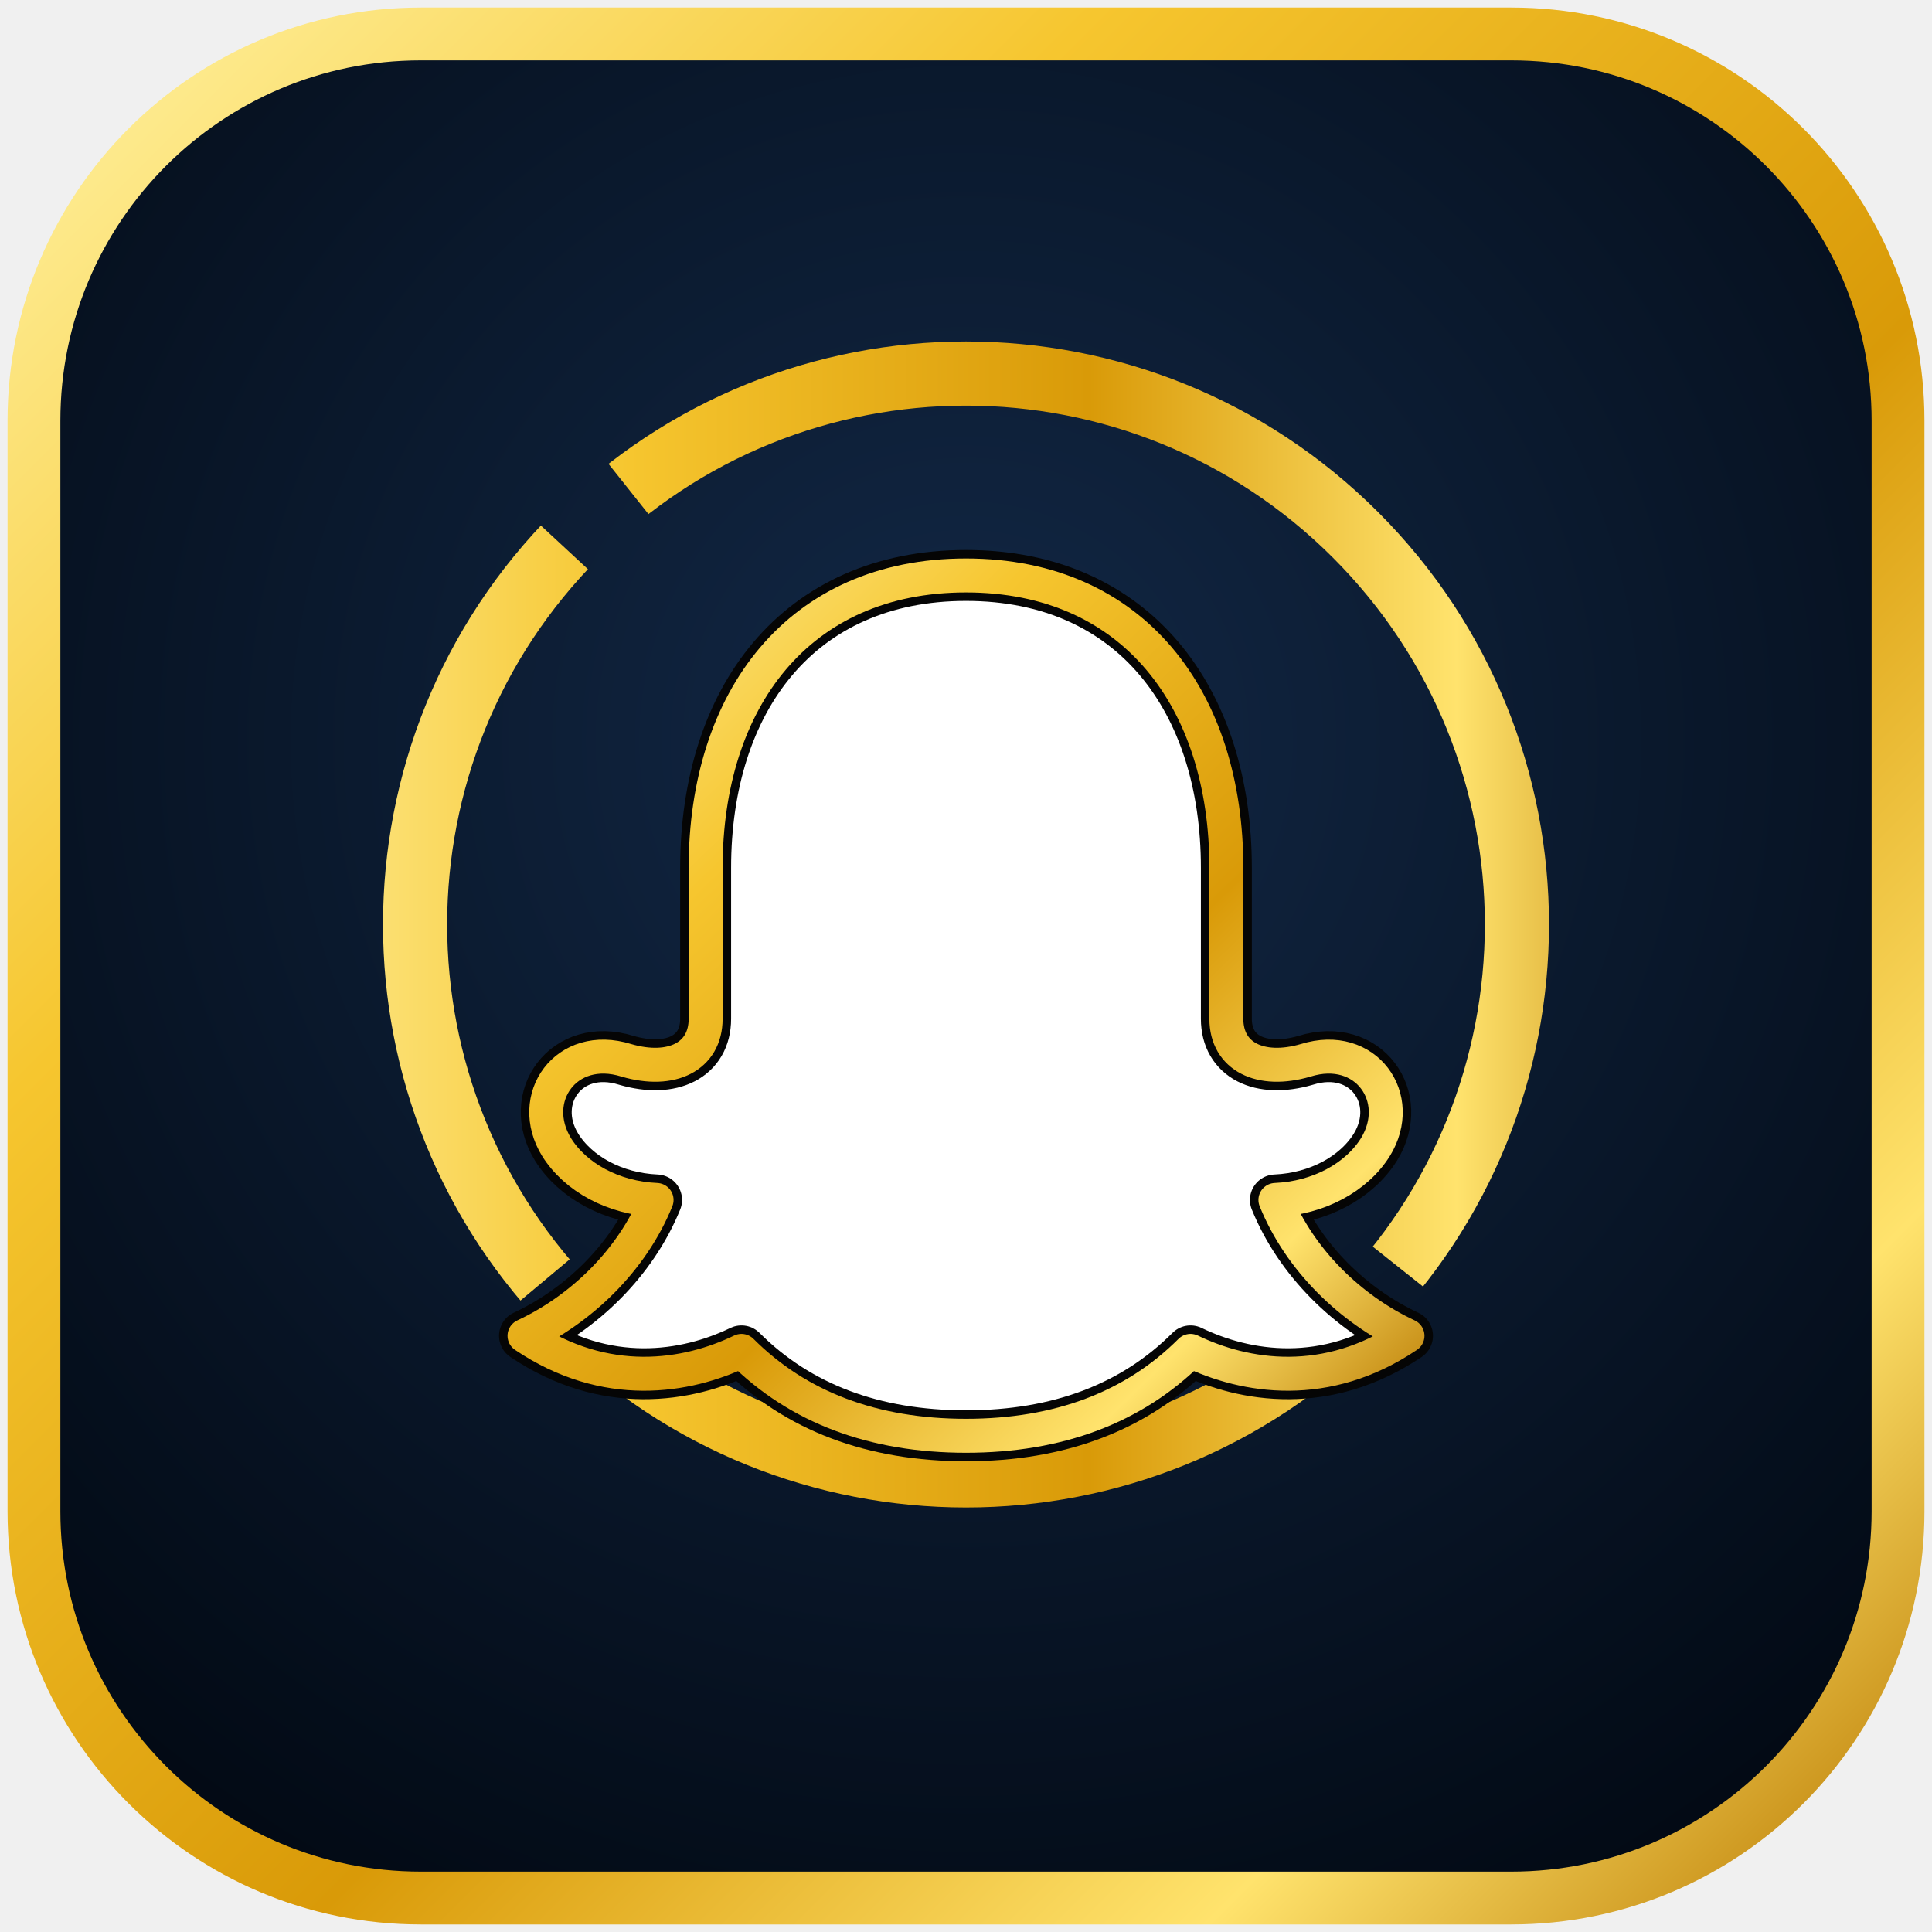
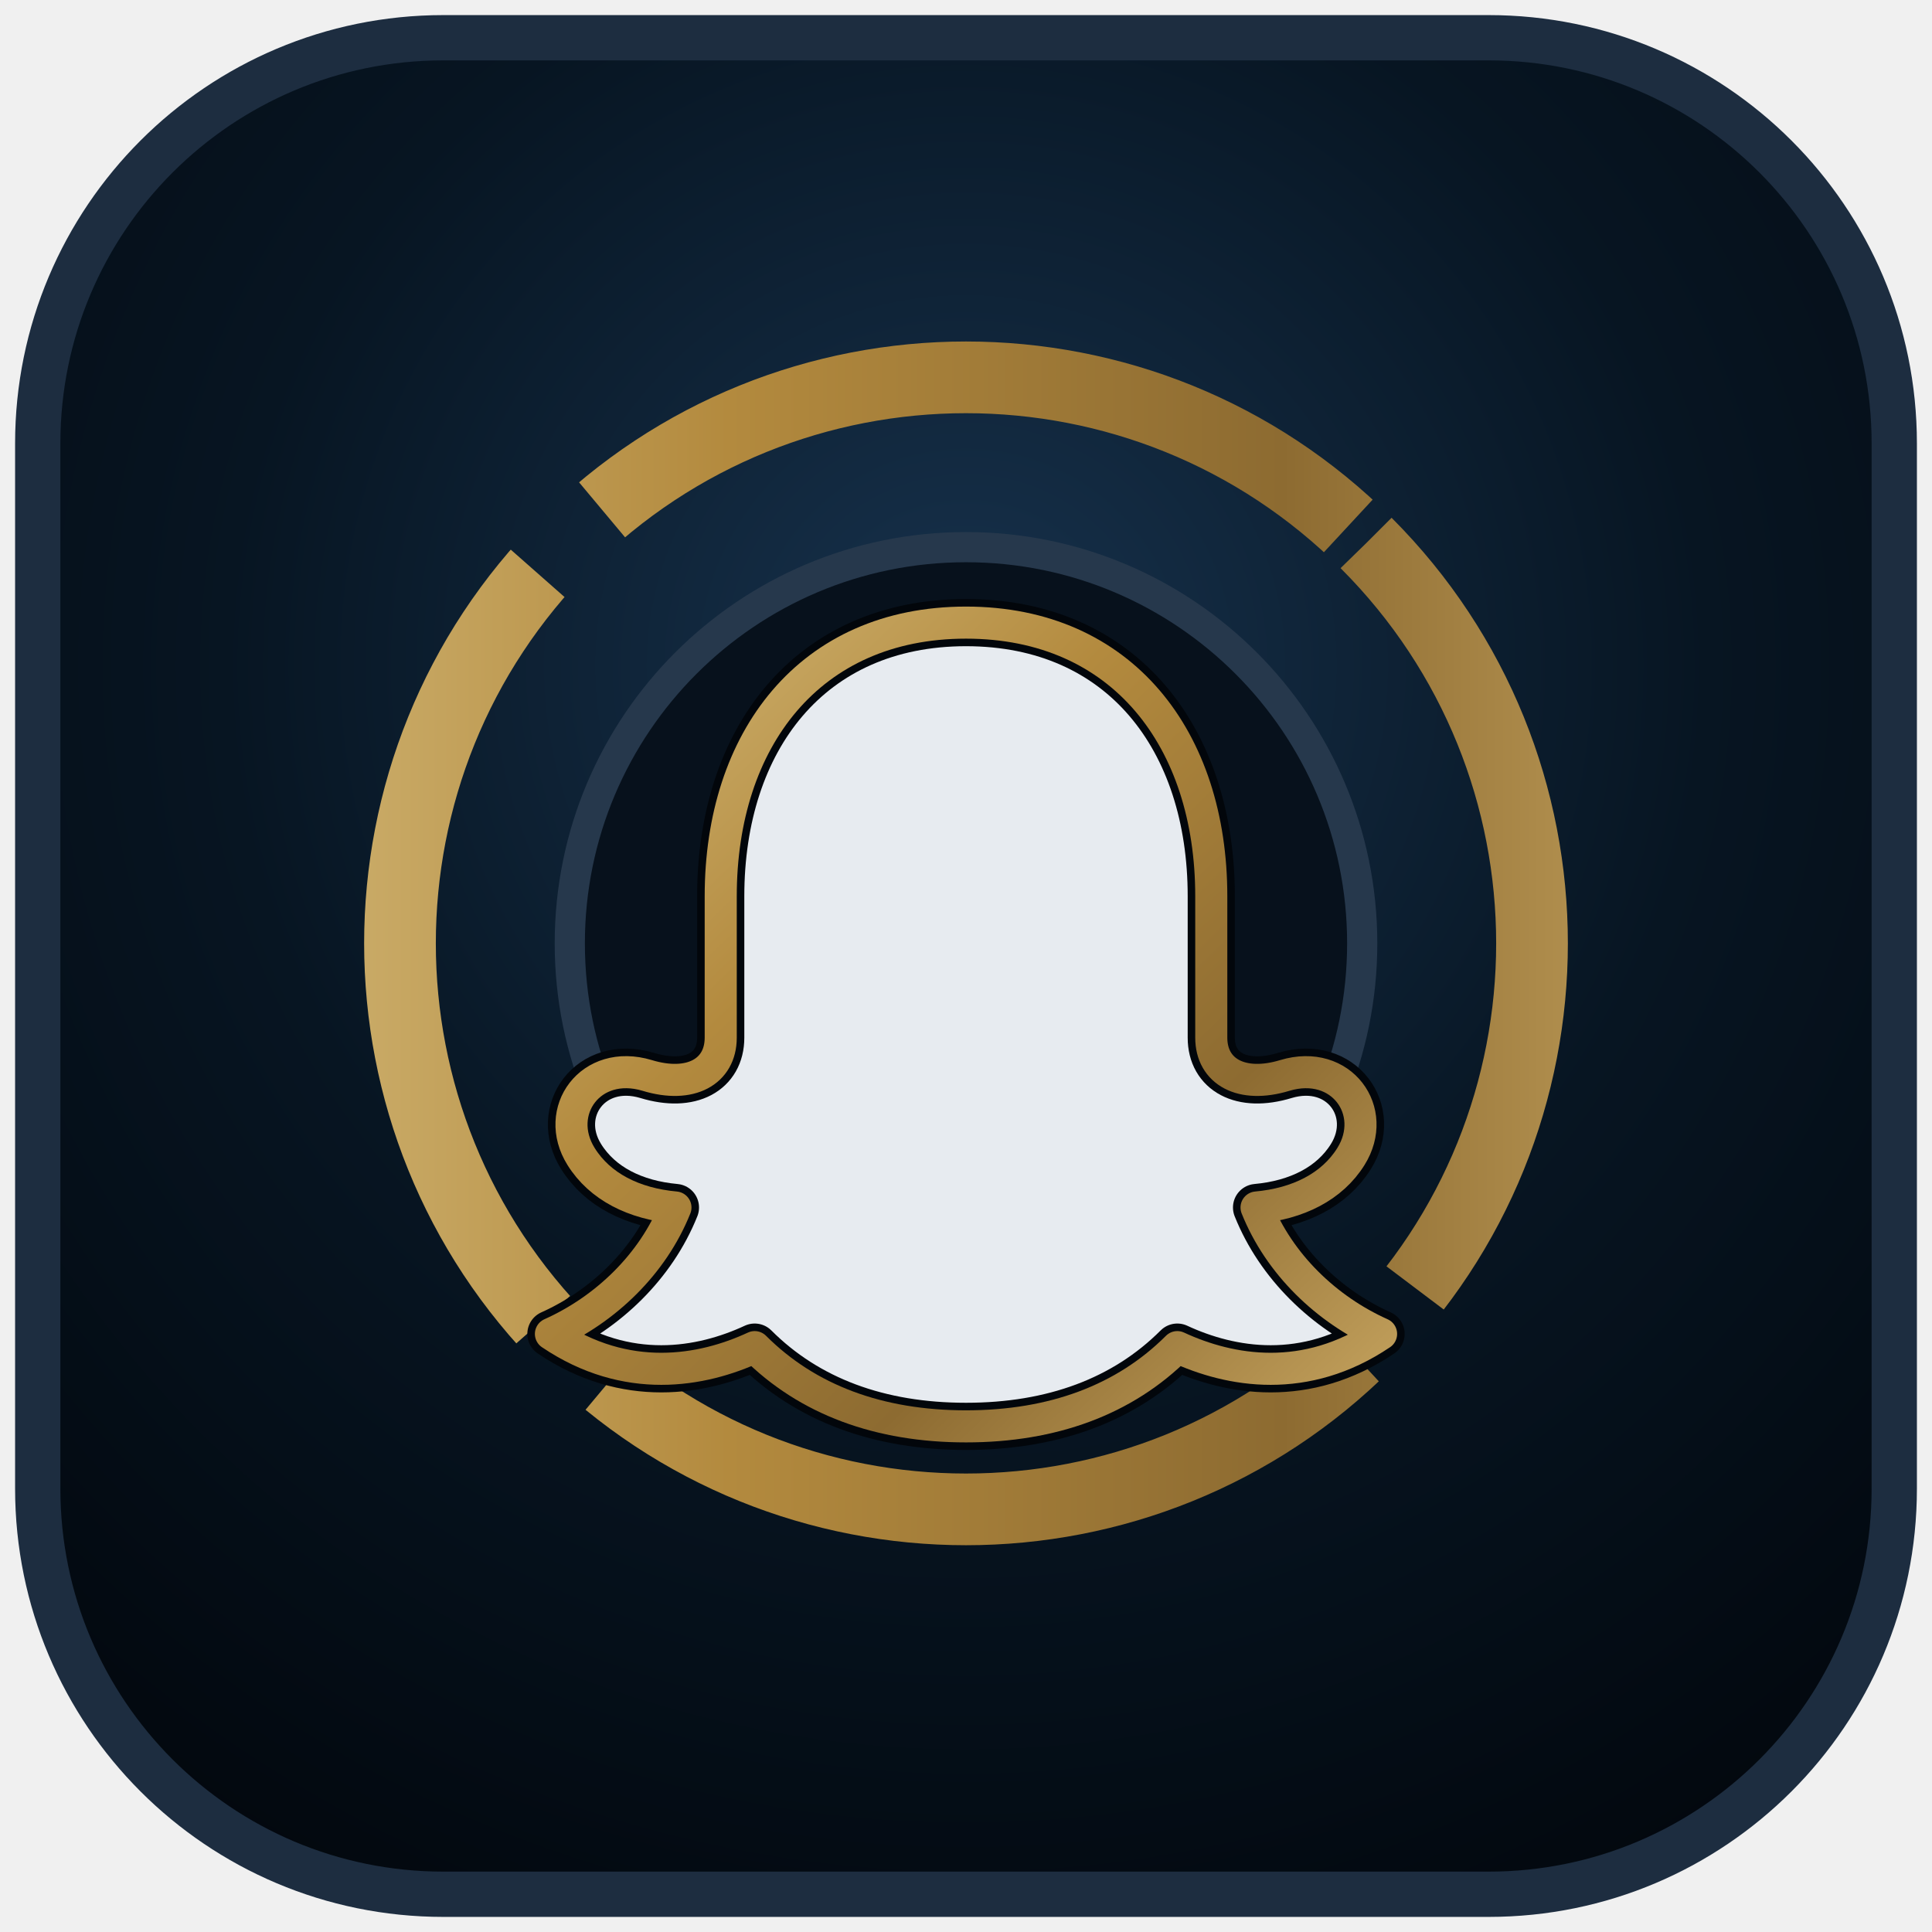
<svg xmlns="http://www.w3.org/2000/svg" viewBox="0 0 1024 1024">
  <defs>
-     <radialGradient id="bg" cx="50%" cy="38%" r="72%">
-       <stop offset="0" stop-color="#122846" />
-       <stop offset="1" stop-color="#020913" />
+     <radialGradient id="bg" cx="50%" cy="34%" r="76%">
+       <stop offset="0" stop-color="#17324d" />
+       <stop offset=".52" stop-color="#071522" />
+       <stop offset="1" stop-color="#02070d" />
    </radialGradient>
-     <linearGradient id="gold" x1="0" y1="0" x2="1" y2="1">
-       <stop stop-color="#fff2a2" />
-       <stop offset=".28" stop-color="#f6c62f" />
-       <stop offset=".58" stop-color="#d99a08" />
-       <stop offset=".82" stop-color="#ffe36d" />
-       <stop offset="1" stop-color="#b97900" />
+     <linearGradient id="bronze" x1="0" y1="0" x2="1" y2="1">
+       <stop stop-color="#d4ba7a" />
+       <stop offset=".35" stop-color="#b38a3e" />
+       <stop offset=".7" stop-color="#8d6b31" />
+       <stop offset="1" stop-color="#c6a45f" />
    </linearGradient>
  </defs>
-   <rect x="18" y="18" width="988" height="988" rx="205" fill="url(#bg)" stroke="url(#gold)" stroke-width="28" />
-   <circle cx="512" cy="490" r="292" fill="none" stroke="url(#gold)" stroke-width="34" stroke-dasharray="425 46" transform="rotate(-45 512 490)" />
-   <g fill="#fff" stroke="#050505" stroke-width="27" stroke-linejoin="round">
-     <path d="M512 305c-89 0-138 66-138 155v80c0 20-18 29-42 22-32-10-53 20-37 46 10 16 30 27 53 28-13 32-40 58-70 72 43 29 86 22 115 8 30 30 70 45 119 45s89-15 119-45c29 14 72 21 115-8-30-14-57-40-70-72 23-1 43-12 53-28 16-26-5-56-37-46-24 7-42-2-42-22v-80c0-89-49-155-138-155z" />
+   <rect x="20" y="20" width="984" height="984" rx="215" fill="url(#bg)" stroke="#1d2d40" stroke-width="24" />
+   <circle cx="512" cy="500" r="300" fill="none" stroke="url(#bronze)" stroke-width="38" stroke-dasharray="432 48" transform="rotate(-45 512 500)" />
+   <circle cx="512" cy="500" r="210" fill="#07111c" stroke="#26384c" stroke-width="16" />
+   <g fill="#e7ebf0" stroke="#02060b" stroke-width="25" stroke-linejoin="round">
+     <path d="M512 330c-83 0-130 62-130 145v75c0 18-16 27-39 20-30-9-50 19-35 43 10 16 28 25 50 27-12 30-37 54-66 67 40 27 80 20 108 7 28 28 66 42 112 42s84-14 112-42c28 13 68 20 108-7-29-13-54-37-66-67 22-2 40-11 50-27 15-24-5-52-35-43-23 7-39-2-39-20v-75c0-83-47-145-130-145z" />
  </g>
-   <path d="M512 305c-89 0-138 66-138 155v80c0 20-18 29-42 22-32-10-53 20-37 46 10 16 30 27 53 28-13 32-40 58-70 72 43 29 86 22 115 8 30 30 70 45 119 45s89-15 119-45c29 14 72 21 115-8-30-14-57-40-70-72 23-1 43-12 53-28 16-26-5-56-37-46-24 7-42-2-42-22v-80c0-89-49-155-138-155z" fill="none" stroke="url(#gold)" stroke-width="18" stroke-linejoin="round" />
+   <path d="M512 330c-83 0-130 62-130 145v75c0 18-16 27-39 20-30-9-50 19-35 43 10 16 28 25 50 27-12 30-37 54-66 67 40 27 80 20 108 7 28 28 66 42 112 42s84-14 112-42c28 13 68 20 108-7-29-13-54-37-66-67 22-2 40-11 50-27 15-24-5-52-35-43-23 7-39-2-39-20v-75c0-83-47-145-130-145z" fill="none" stroke="url(#bronze)" stroke-width="17" stroke-linejoin="round" />
</svg>
